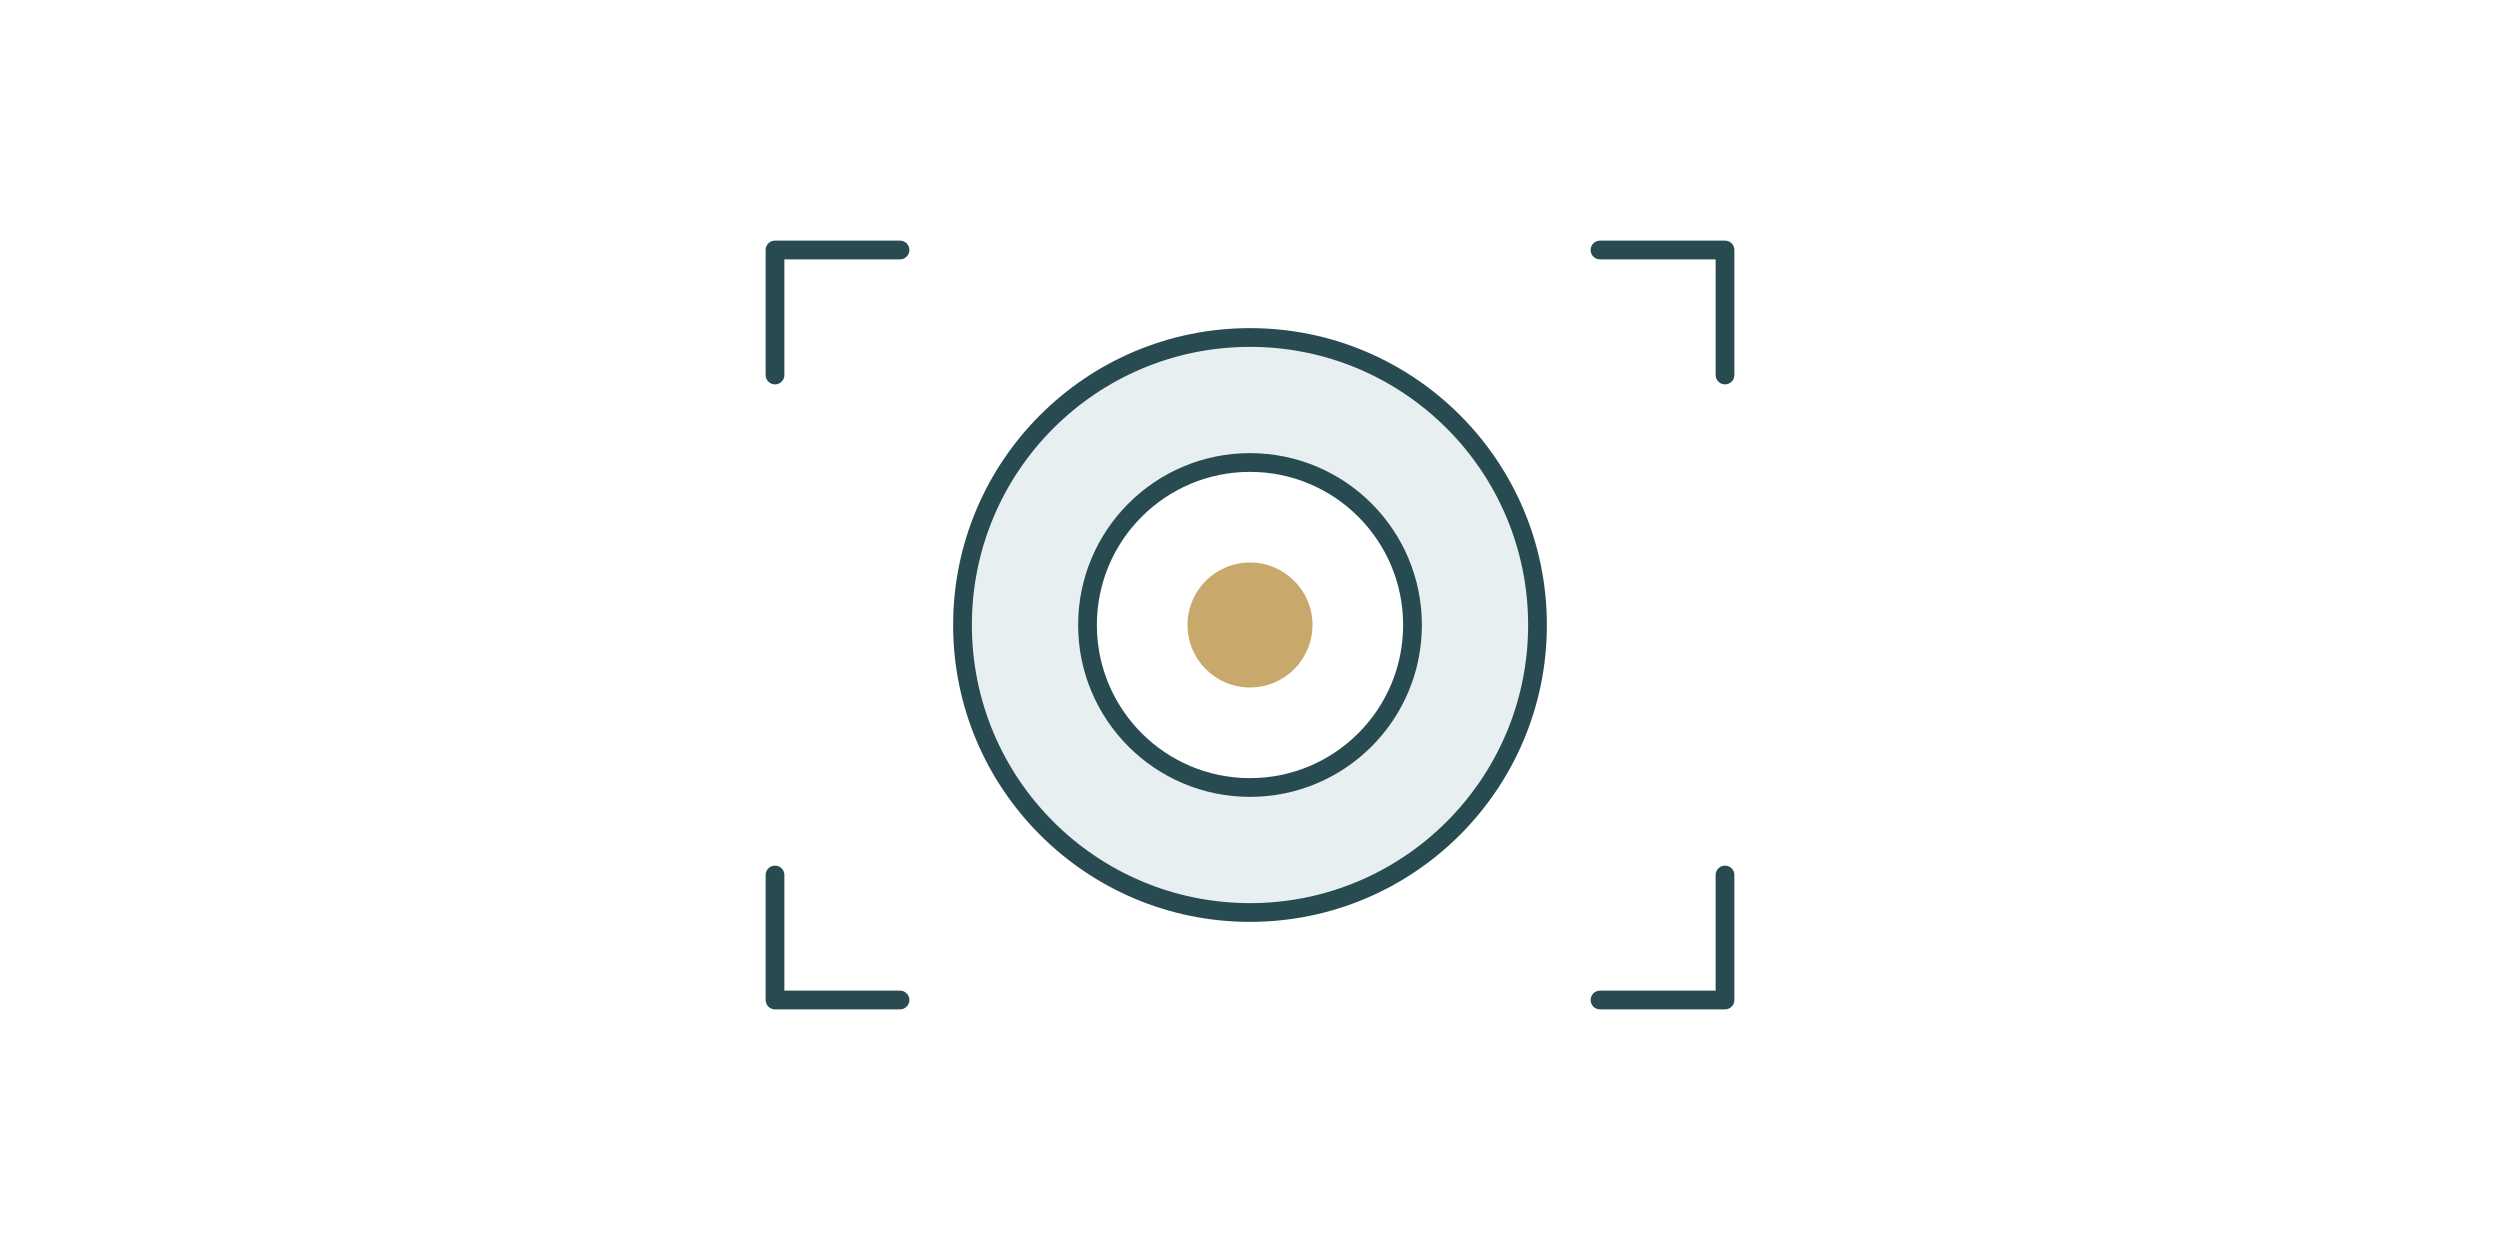
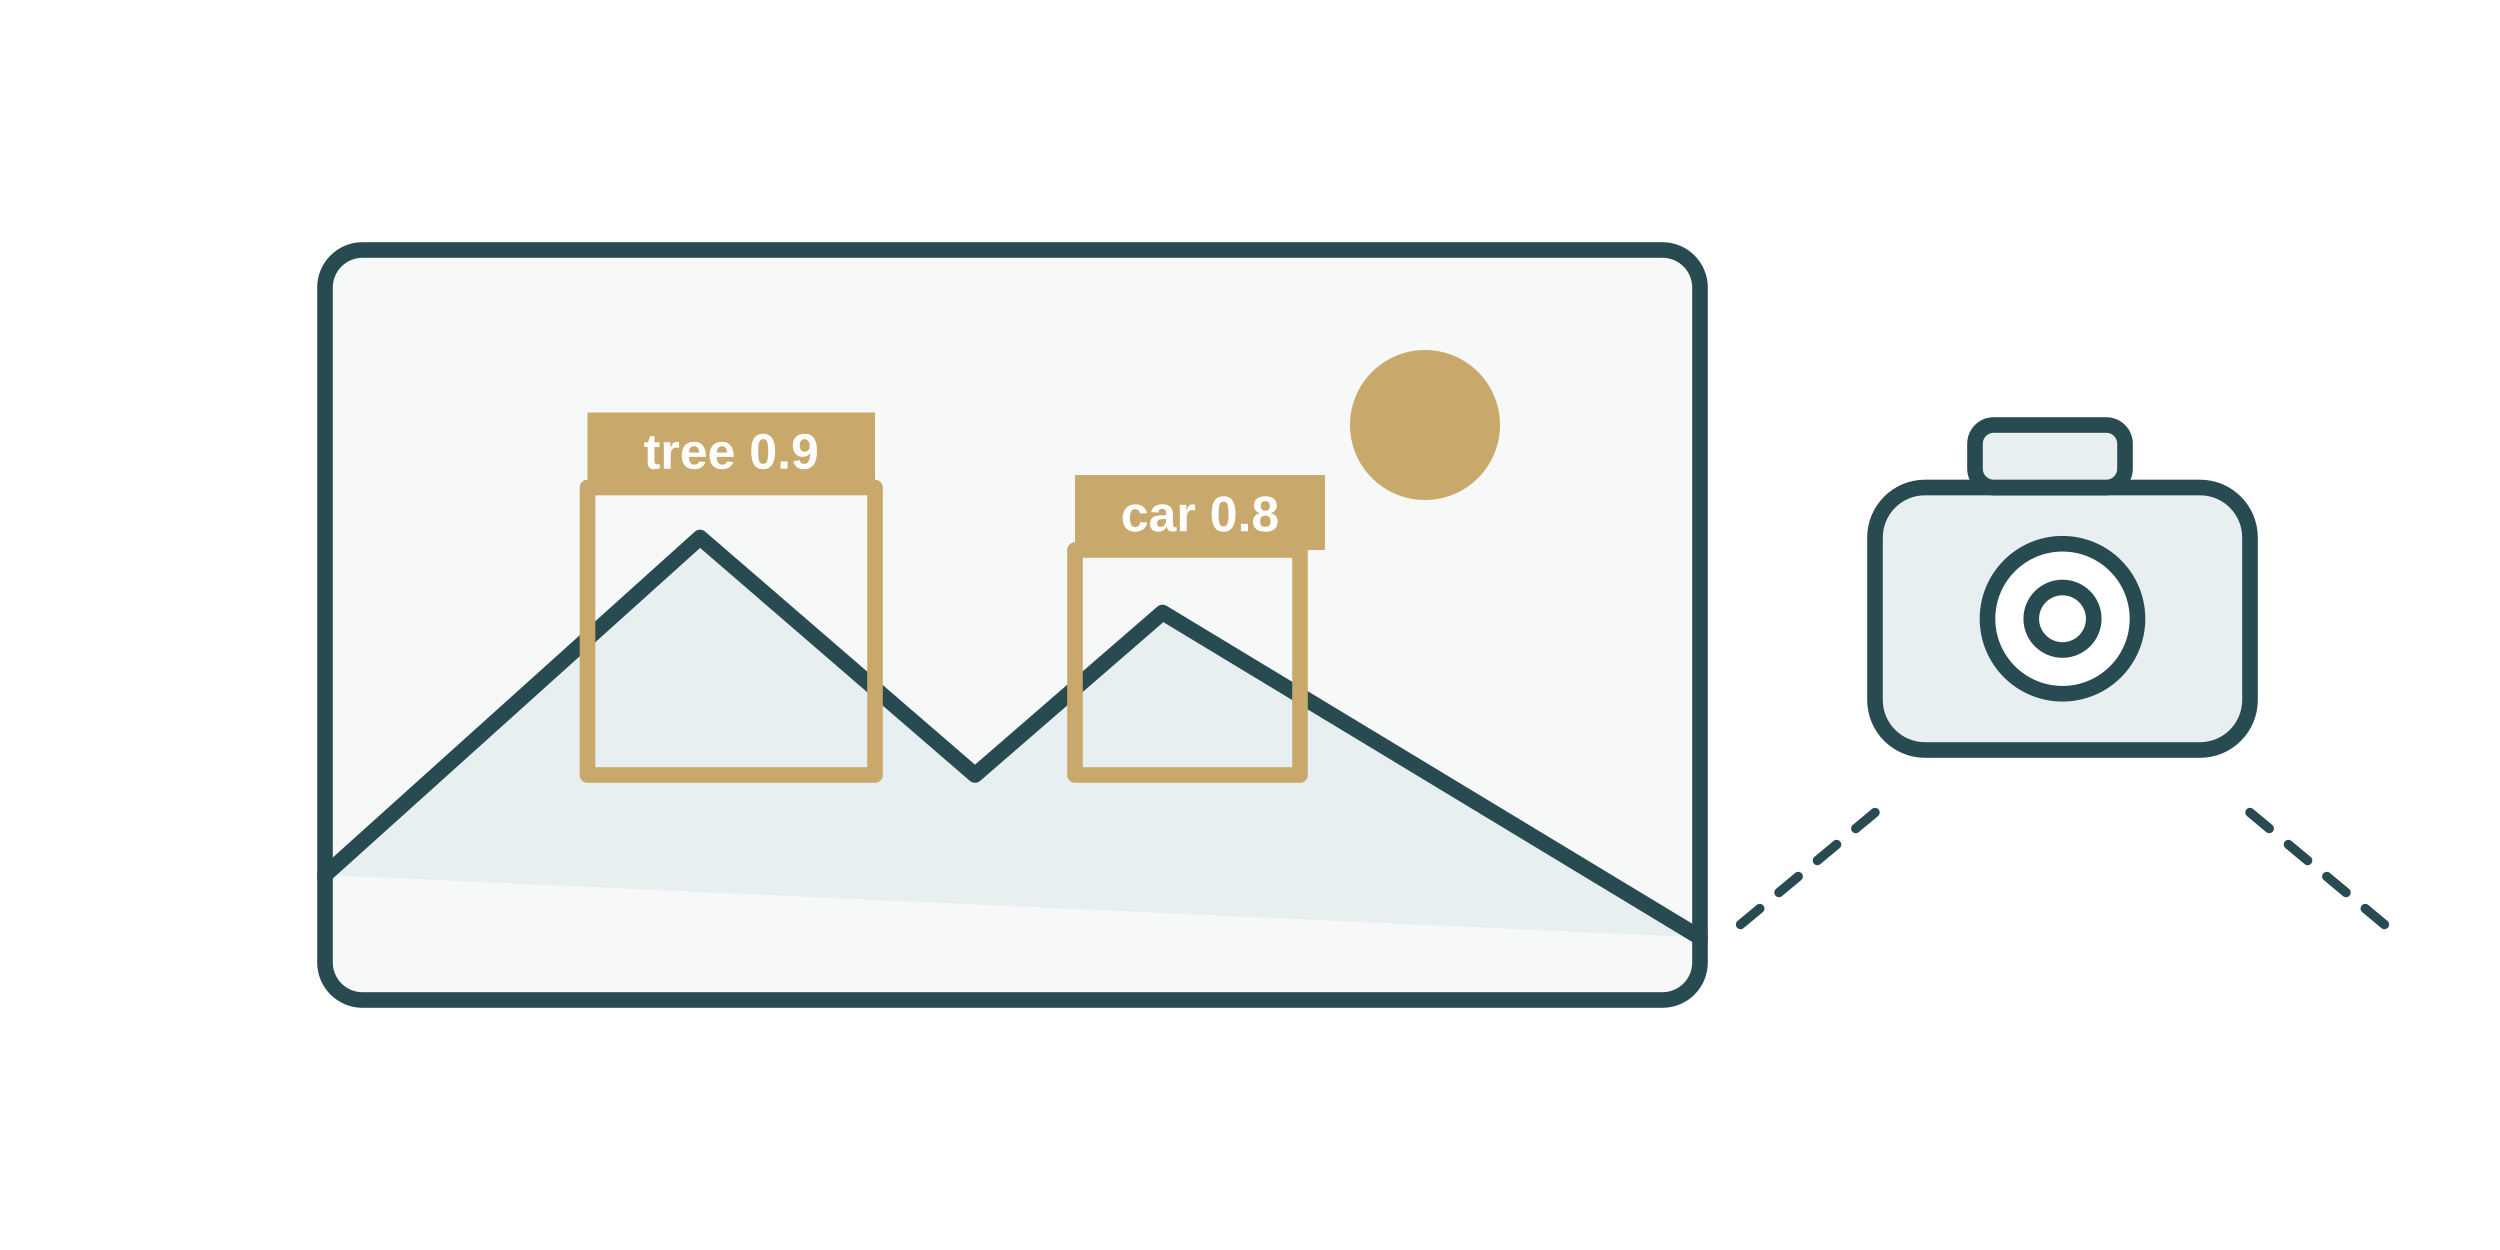
- <svg xmlns="http://www.w3.org/2000/svg" viewBox="0 0 400 200" role="img" aria-label="Camera lens with detection frame">
+ <svg xmlns="http://www.w3.org/2000/svg" viewBox="0 0 400 200" font-family="Manrope, Arial, sans-serif" role="img" aria-label="Photo with detected objects and a camera">
  <rect width="400" height="200" fill="#ffffff" />
-   <g fill="none" stroke="#284b52" stroke-width="3" stroke-linecap="round" stroke-linejoin="round">
-     <circle cx="200" cy="100" r="46" fill="#e8eff0" />
-     <circle cx="200" cy="100" r="26" fill="#ffffff" />
-     <circle cx="200" cy="100" r="10" fill="#c8a96b" stroke="none" />
-     <path d="M124 60 V40 H144 M256 40 H276 V60 M124 140 V160 H144 M256 160 H276 V140" />
+   <g fill="none" stroke="#284b52" stroke-width="2.5" stroke-linecap="round" stroke-linejoin="round">
+     <rect x="52" y="40" width="220" height="120" rx="6" fill="#f7f9f9" />
+     <path d="M52 140 L112 86 L156 124 L186 98 L272 150" fill="#e8eff0" stroke="none" />
+     <path d="M52 140 L112 86 L156 124 L186 98 L272 150" />
+     <circle cx="228" cy="68" r="12" fill="#c8a96b" stroke="none" />
+     <rect x="94" y="78" width="46" height="46" stroke="#c8a96b" stroke-width="2.5" />
+     <rect x="94" y="66" width="46" height="12" fill="#c8a96b" stroke="none" />
+     <text x="117" y="75" font-size="8" font-weight="700" fill="#ffffff" stroke="none" text-anchor="middle">tree 0.9</text>
+     <rect x="172" y="88" width="36" height="36" stroke="#c8a96b" stroke-width="2.5" />
+     <rect x="172" y="76" width="40" height="12" fill="#c8a96b" stroke="none" />
+     <text x="192" y="85" font-size="8" font-weight="700" fill="#ffffff" stroke="none" text-anchor="middle">car 0.8</text>
+     <rect x="300" y="78" width="60" height="42" rx="8" fill="#e8eff0" />
+     <circle cx="330" cy="99" r="12" fill="#ffffff" />
+     <circle cx="330" cy="99" r="5" />
+     <rect x="316" y="68" width="24" height="10" rx="3" fill="#e8eff0" />
+     <path d="M300 130 L276 150 M360 130 L384 150" stroke-dasharray="4 4" stroke-width="1.5" />
  </g>
</svg>
